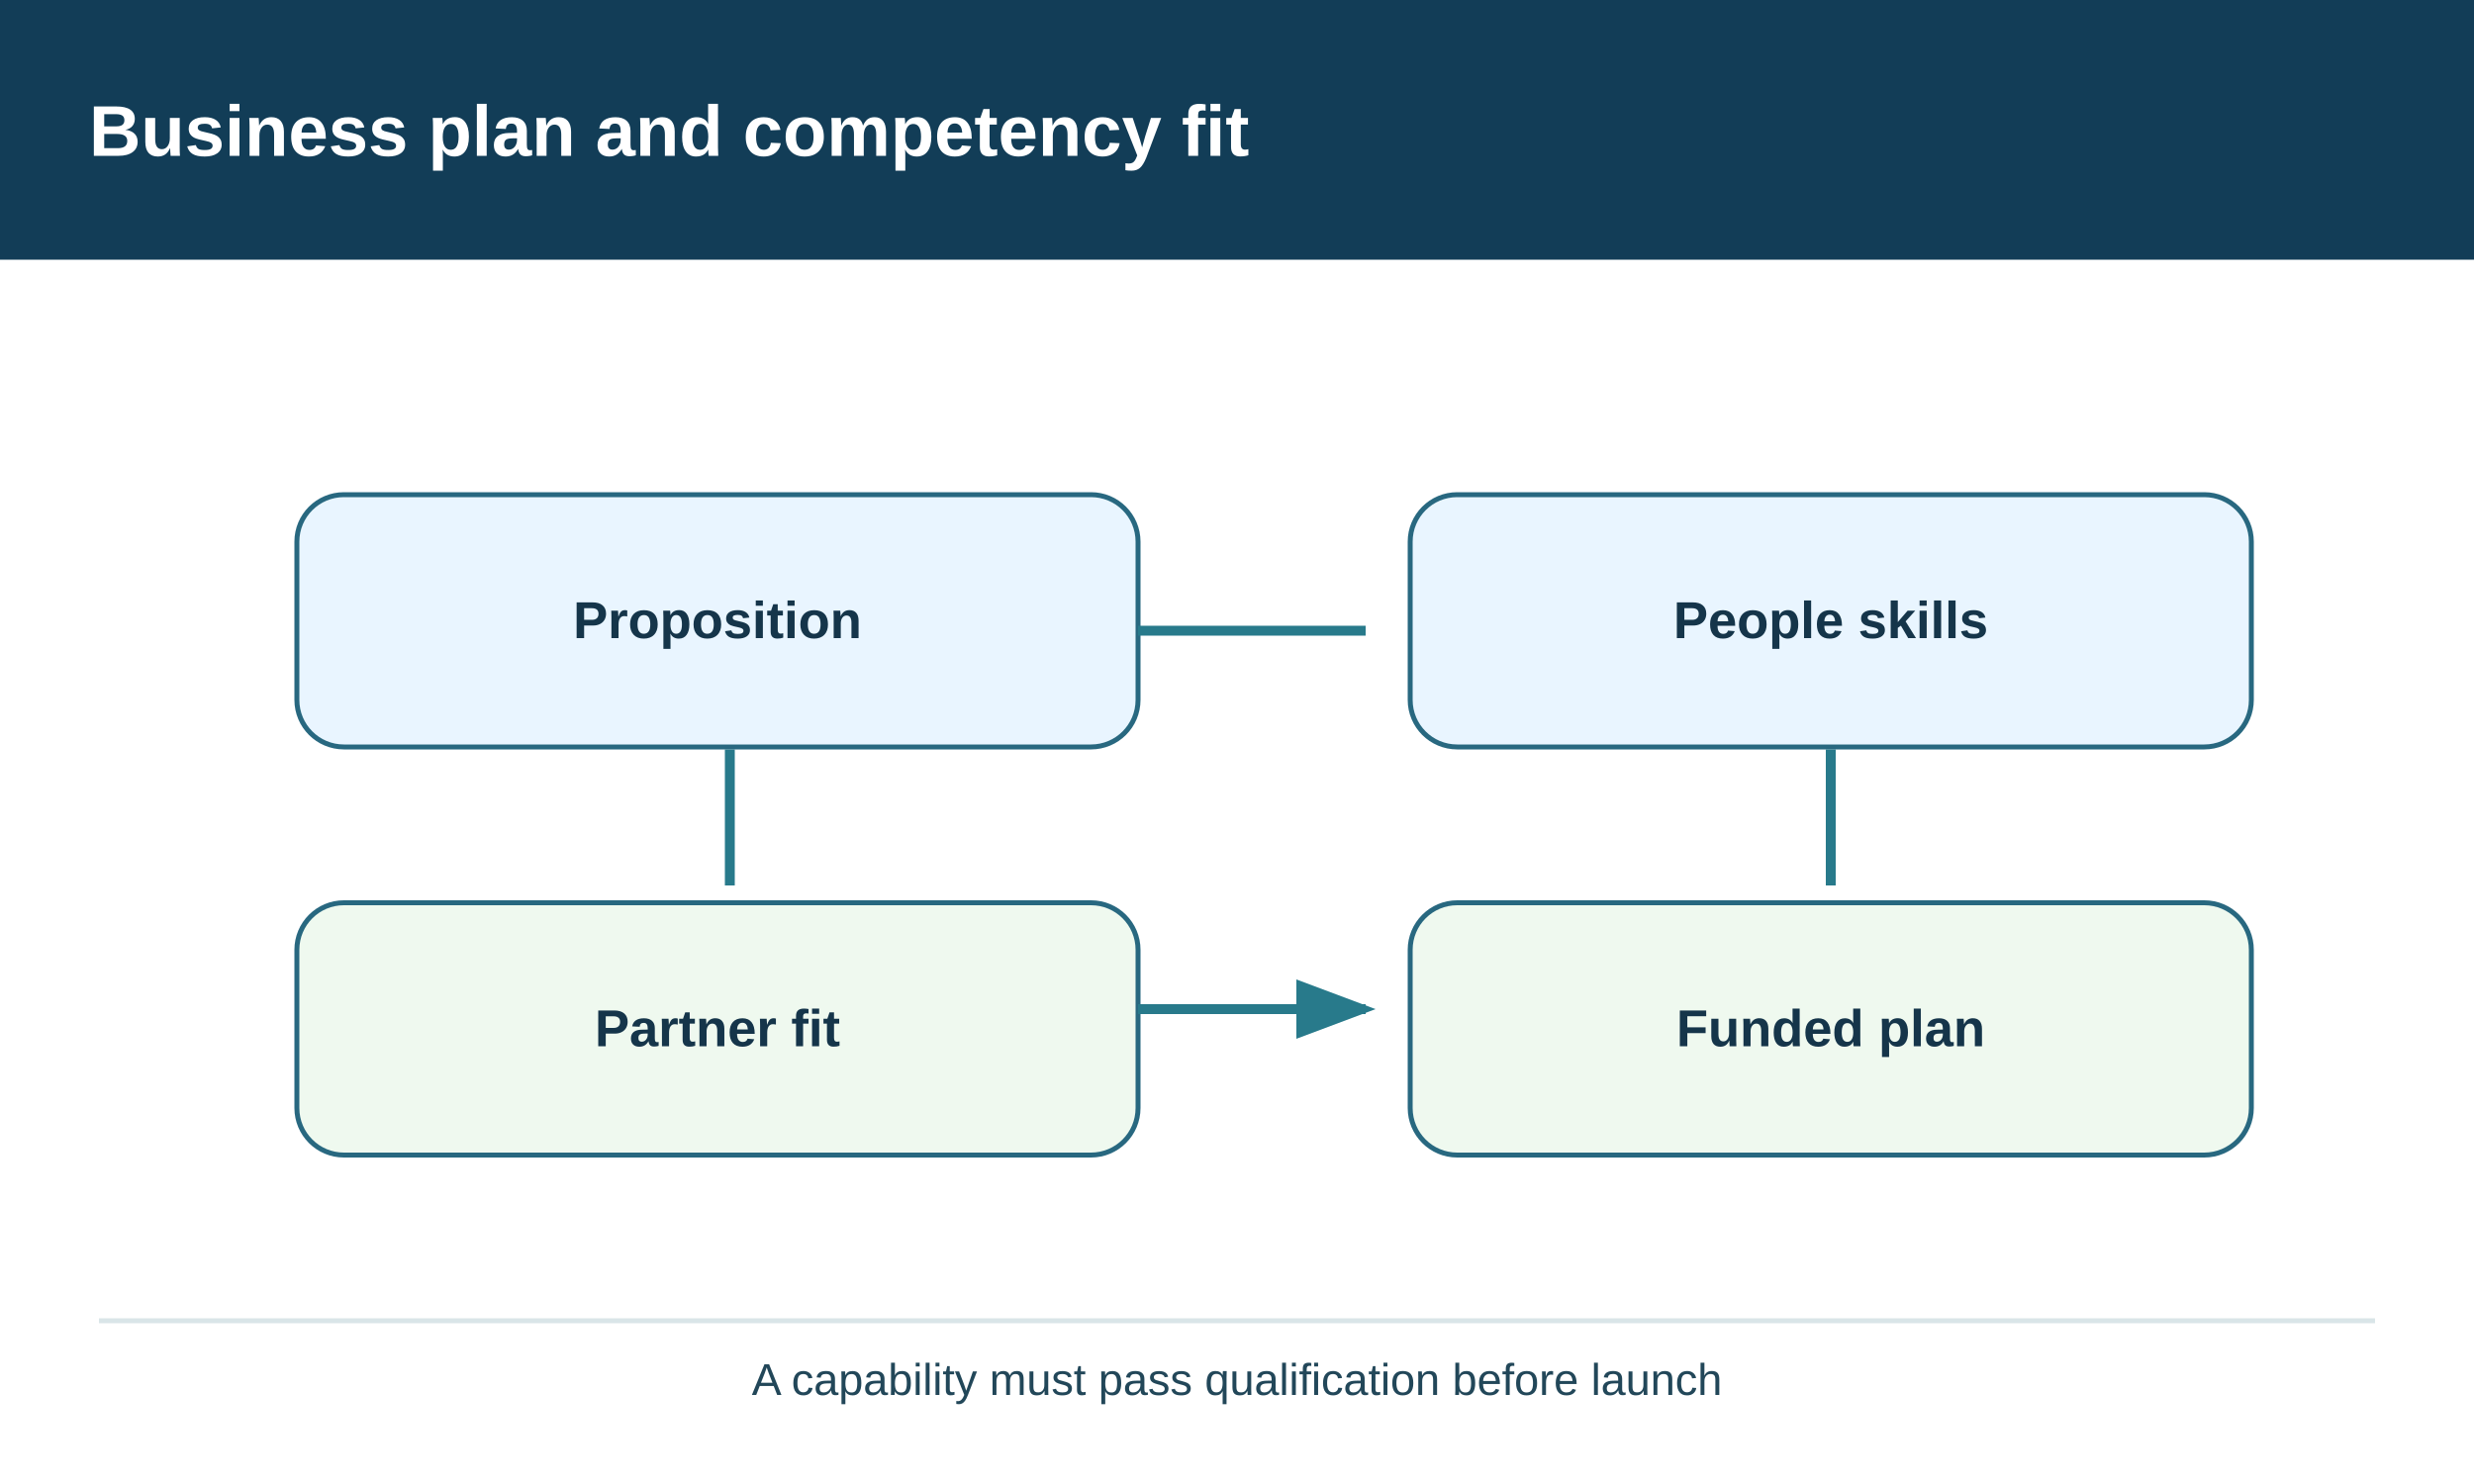
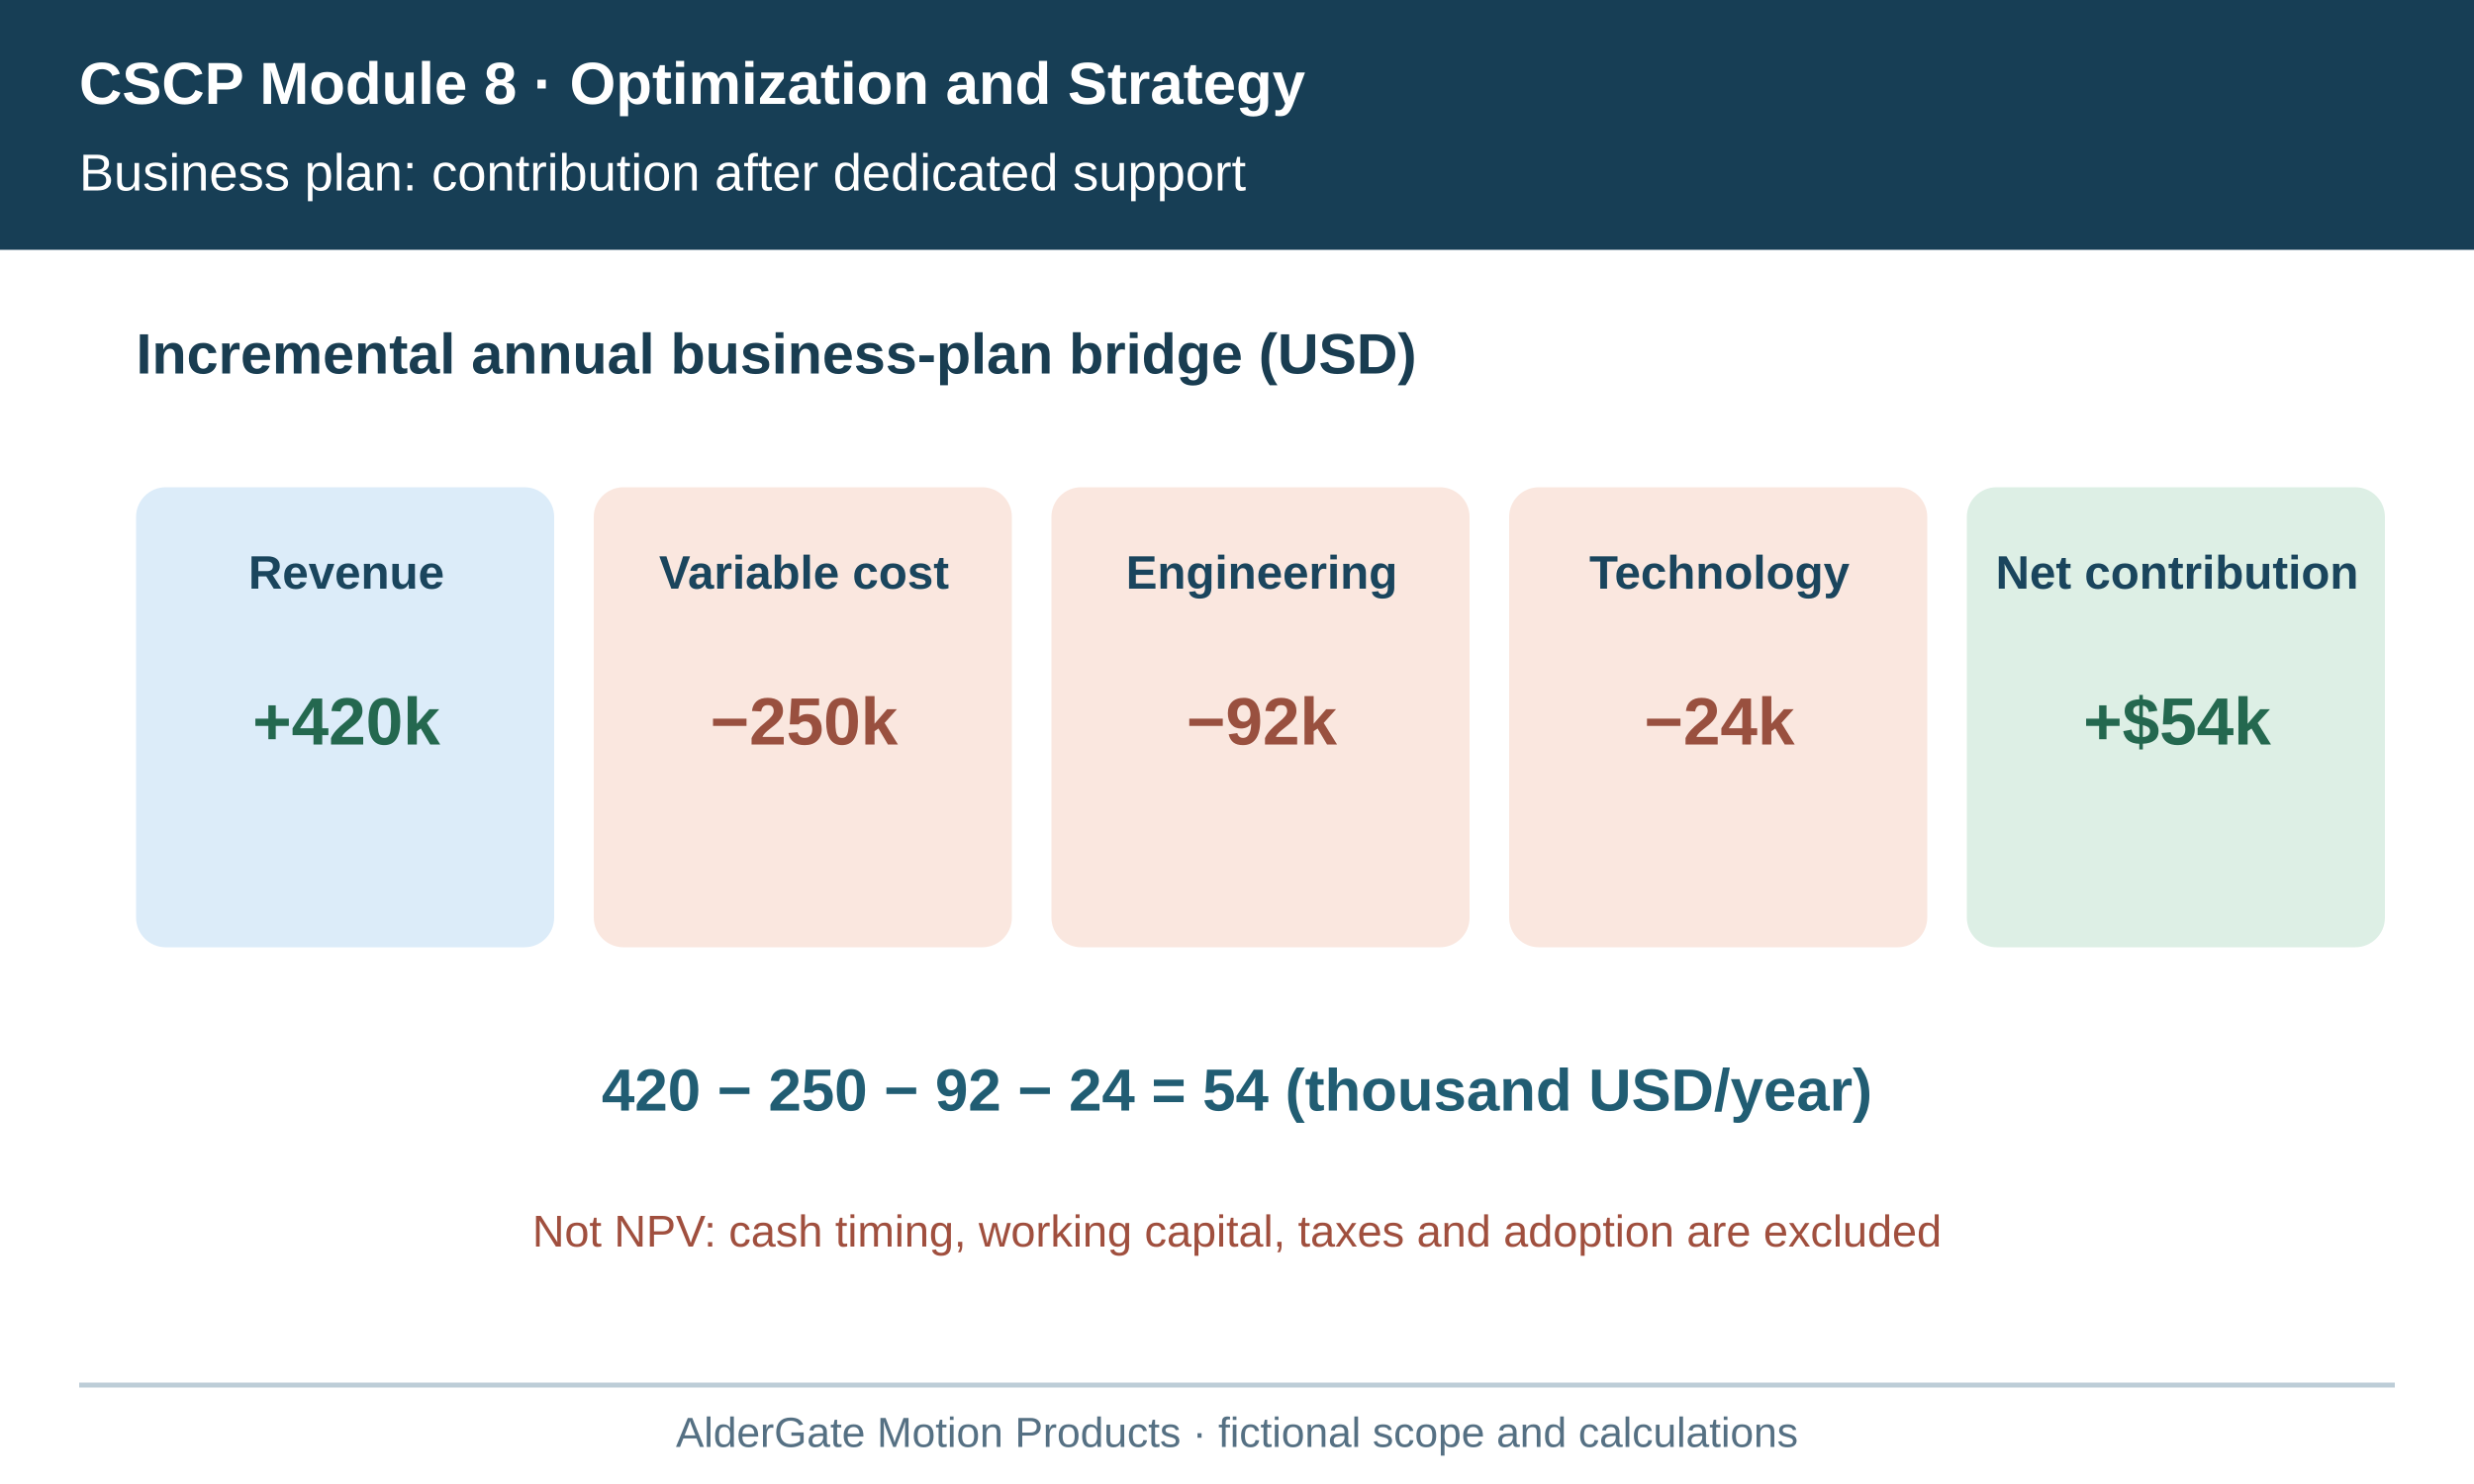
- <svg xmlns="http://www.w3.org/2000/svg" width="1000" height="600" viewBox="0 0 1000 600" role="img" aria-labelledby="title desc">
-   <defs>
-     <marker id="arrow" markerWidth="10" markerHeight="10" refX="7" refY="3" orient="auto">
-       <path d="M0,0 L0,6 L8,3 z" fill="#287a8b" />
-     </marker>
-   </defs>
-   <rect width="1000" height="600" fill="#ffffff" />
-   <rect x="0" y="0" width="1000" height="105" fill="#123d57" />
-   <text x="36" y="63" font-size="29" font-family="Arial, sans-serif" font-weight="700" fill="#ffffff">Business plan and competency fit</text>
-   <g font-family="Arial, sans-serif">
-     <rect x="120" y="200" width="340" height="102" rx="19" fill="#e9f5ff" stroke="#286880" stroke-width="2" />
-     <text x="290" y="258" text-anchor="middle" font-size="21" font-weight="600" fill="#15354a">Proposition</text>
-     <rect x="570" y="200" width="340" height="102" rx="19" fill="#e9f5ff" stroke="#286880" stroke-width="2" />
-     <text x="740" y="258" text-anchor="middle" font-size="21" font-weight="600" fill="#15354a">People skills</text>
-     <rect x="120" y="365" width="340" height="102" rx="19" fill="#eff9ef" stroke="#286880" stroke-width="2" />
-     <text x="290" y="423" text-anchor="middle" font-size="21" font-weight="600" fill="#15354a">Partner fit</text>
-     <rect x="570" y="365" width="340" height="102" rx="19" fill="#eff9ef" stroke="#286880" stroke-width="2" />
-     <text x="740" y="423" text-anchor="middle" font-size="21" font-weight="600" fill="#15354a">Funded plan</text>
-     <path d="M460 255 H552 M295 303 V358 M740 303 V358 M460 408 H552" stroke="#287a8b" stroke-width="4" fill="none" marker-end="url(#arrow)" />
-   </g>
-   <line x1="40" y1="534" x2="960" y2="534" stroke="#d9e5e8" stroke-width="2" />
-   <text x="500" y="564" text-anchor="middle" font-family="Arial, sans-serif" font-size="18" fill="#224759">A capability must pass qualification before launch</text>
+ <svg xmlns="http://www.w3.org/2000/svg" viewBox="0 0 1000 600" width="1000" height="600" role="img" aria-labelledby="title desc">
+   <rect x="0" y="0" width="1000" height="600" rx="0" fill="#fff" />
+   <rect x="0" y="0" width="1000" height="101" rx="0" fill="#173e55" />
+   <text x="32" y="42" font-size="24" font-family="Arial,Helvetica,sans-serif" text-anchor="start" fill="#fff" font-weight="700">CSCP Module 8 · Optimization and Strategy</text>
+   <text x="32" y="77" font-size="21" font-family="Arial,Helvetica,sans-serif" text-anchor="start" fill="#fff">Business plan: contribution after dedicated support</text>
+   <text x="55" y="151" font-size="23" font-family="Arial,Helvetica,sans-serif" text-anchor="start" fill="#193d51" font-weight="700">Incremental annual business-plan bridge (USD)</text>
+   <rect x="55" y="197" width="169" height="186" rx="12" fill="#dcecf9" />
+   <text x="140" y="238" font-size="19" font-family="Arial,Helvetica,sans-serif" text-anchor="middle" fill="#1a455d" font-weight="700">Revenue</text>
+   <text x="140" y="301" font-size="27" font-family="Arial,Helvetica,sans-serif" text-anchor="middle" fill="#24684f" font-weight="700">+420k</text>
+   <rect x="240" y="197" width="169" height="186" rx="12" fill="#fae7df" />
+   <text x="325" y="238" font-size="19" font-family="Arial,Helvetica,sans-serif" text-anchor="middle" fill="#1a455d" font-weight="700">Variable cost</text>
+   <text x="325" y="301" font-size="27" font-family="Arial,Helvetica,sans-serif" text-anchor="middle" fill="#99503f" font-weight="700">−250k</text>
+   <rect x="425" y="197" width="169" height="186" rx="12" fill="#fae7df" />
+   <text x="510" y="238" font-size="19" font-family="Arial,Helvetica,sans-serif" text-anchor="middle" fill="#1a455d" font-weight="700">Engineering</text>
+   <text x="510" y="301" font-size="27" font-family="Arial,Helvetica,sans-serif" text-anchor="middle" fill="#99503f" font-weight="700">−92k</text>
+   <rect x="610" y="197" width="169" height="186" rx="12" fill="#fae7df" />
+   <text x="695" y="238" font-size="19" font-family="Arial,Helvetica,sans-serif" text-anchor="middle" fill="#1a455d" font-weight="700">Technology</text>
+   <text x="695" y="301" font-size="27" font-family="Arial,Helvetica,sans-serif" text-anchor="middle" fill="#99503f" font-weight="700">−24k</text>
+   <rect x="795" y="197" width="169" height="186" rx="12" fill="#ddefe5" />
+   <text x="880" y="238" font-size="19" font-family="Arial,Helvetica,sans-serif" text-anchor="middle" fill="#1a455d" font-weight="700">Net contribution</text>
+   <text x="880" y="301" font-size="27" font-family="Arial,Helvetica,sans-serif" text-anchor="middle" fill="#24684f" font-weight="700">+$54k</text>
+   <text x="500" y="449" font-size="24" font-family="Arial,Helvetica,sans-serif" text-anchor="middle" fill="#215d73" font-weight="700">420 − 250 − 92 − 24 = 54 (thousand USD/year)</text>
+   <text x="500" y="504" font-size="18" font-family="Arial,Helvetica,sans-serif" text-anchor="middle" fill="#a04f3e">Not NPV: cash timing, working capital, taxes and adoption are excluded</text>
+   <line x1="32" y1="560" x2="968" y2="560" stroke="#bdcdd7" stroke-width="2" />
+   <text x="500" y="585" font-size="17" font-family="Arial,Helvetica,sans-serif" text-anchor="middle" fill="#557083">AlderGate Motion Products · fictional scope and calculations</text>
</svg>
